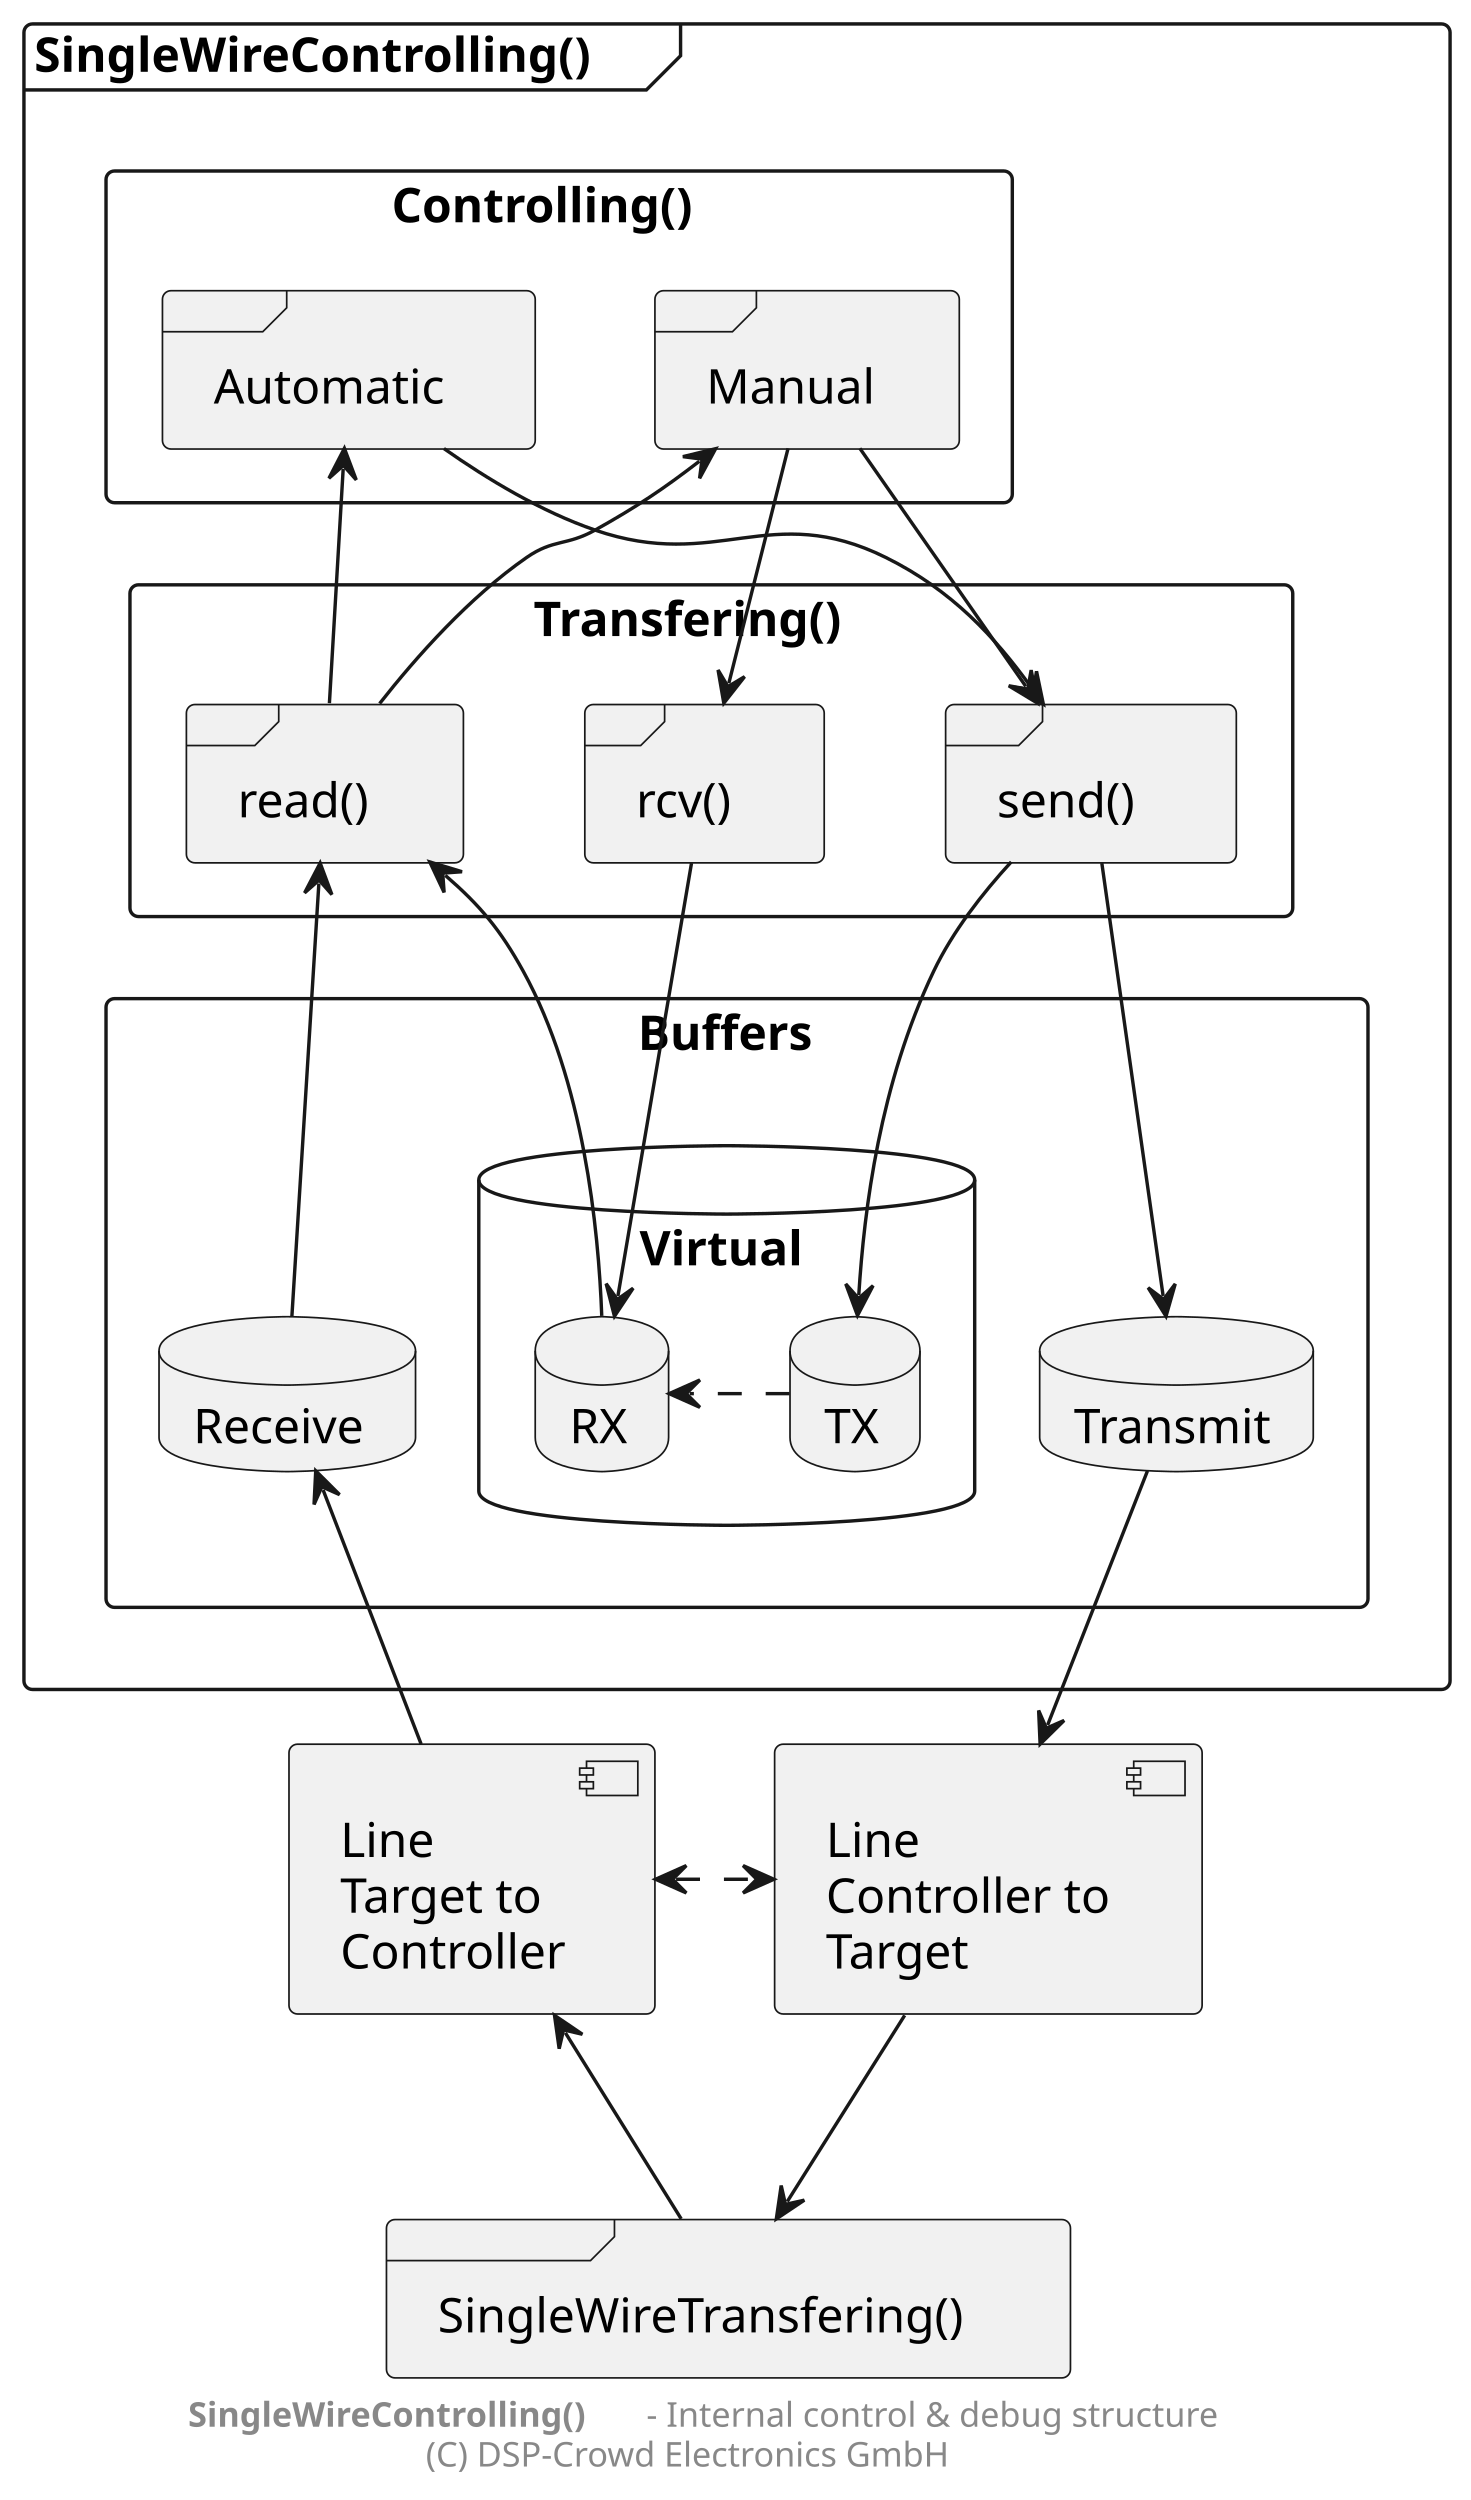
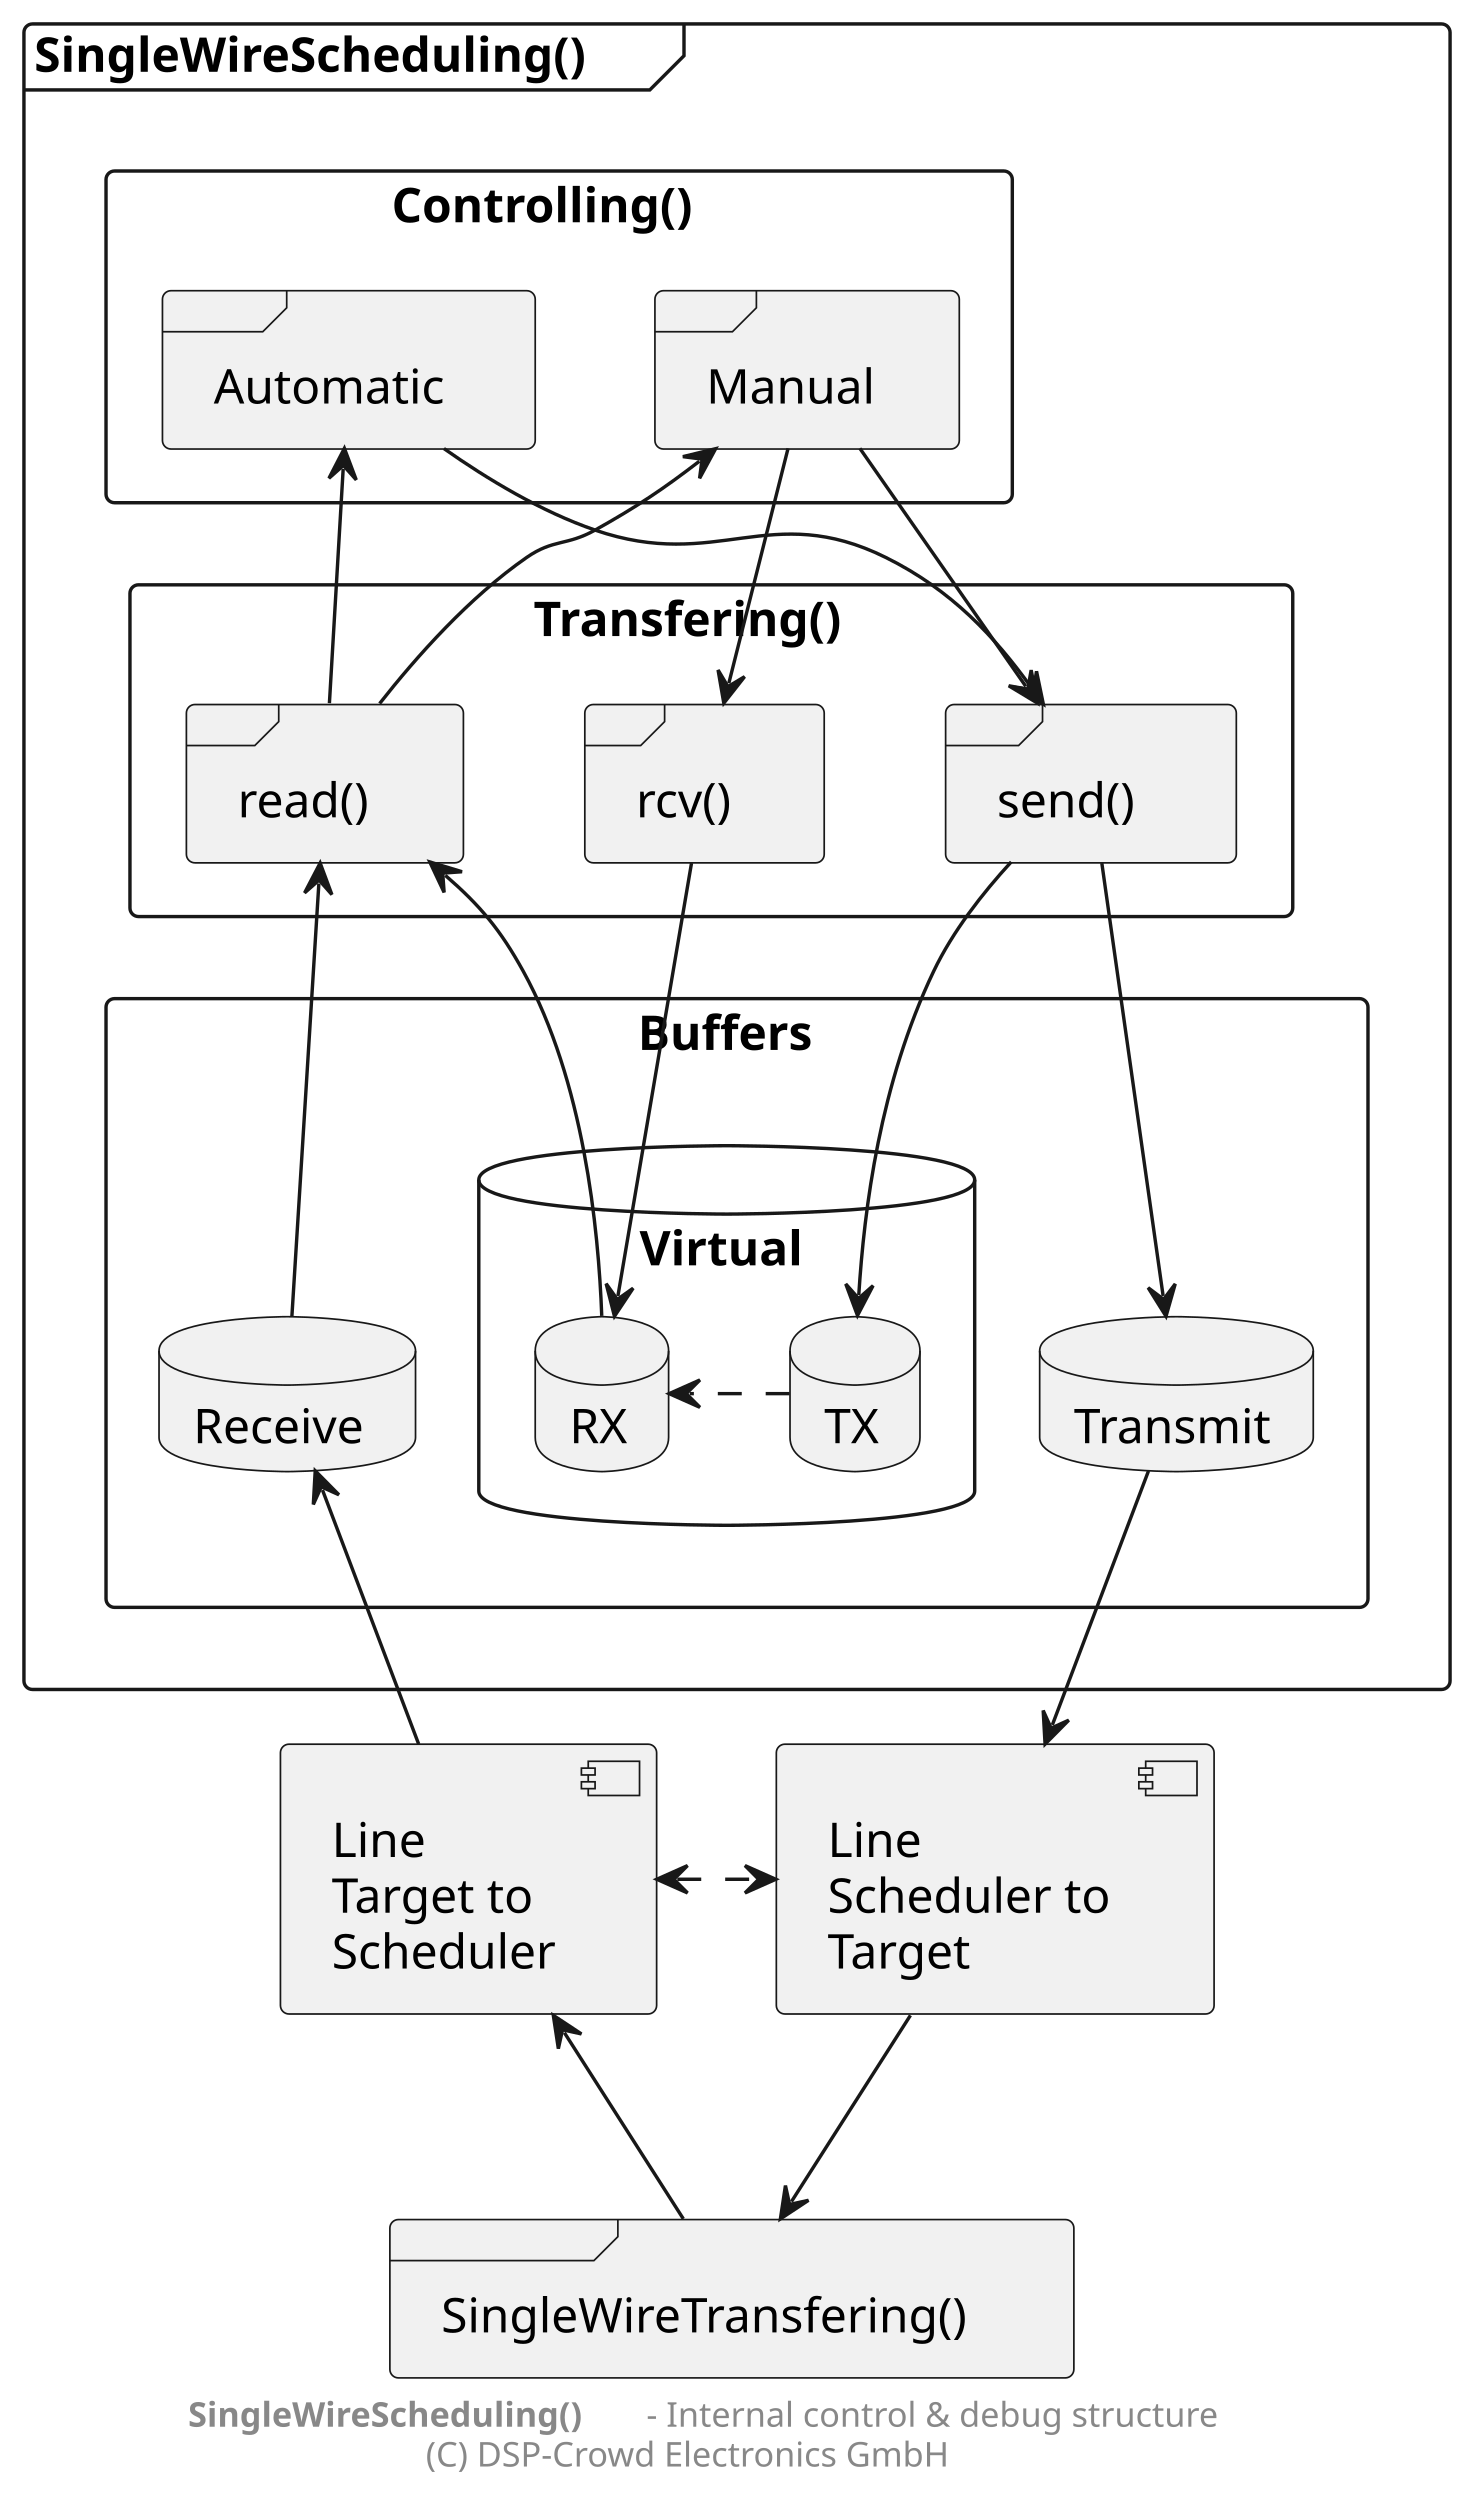
<svg xmlns="http://www.w3.org/2000/svg" contentStyleType="text/css" height="731px" preserveAspectRatio="none" style="width:430px;height:731px;background:#FFFFFF;" version="1.1" viewBox="0 0 430 731" width="430px" zoomAndPan="magnify">
  <defs />
  <g>
    <g id="cluster_pGw">
      <rect fill="none" height="487" rx="2.5" ry="2.5" style="stroke:#181818;stroke-width:1.0;" width="417" x="7" y="7" />
-       <path d="M199,7 L199,16.297 L189,26.297 L7,26.297 " fill="none" style="stroke:#181818;stroke-width:1.0;" />
-       <text fill="#000000" font-family="sans-serif" font-size="14" font-weight="bold" lengthAdjust="spacing" textLength="182" x="10" y="20.995">SingleWireControlling()</text>
+       <path d="M200,7 L200,16.297 L190,26.297 L7,26.297 " fill="none" style="stroke:#181818;stroke-width:1.0;" />
+       <text fill="#000000" font-family="sans-serif" font-size="14" font-weight="bold" lengthAdjust="spacing" textLength="183" x="10" y="20.995">SingleWireScheduling()</text>
    </g>
    <g id="cluster_pCtrl">
      <rect fill="none" height="97" rx="2.5" ry="2.5" style="stroke:#181818;stroke-width:1.0;" width="265" x="31" y="50" />
      <text fill="#000000" font-family="sans-serif" font-size="14" font-weight="bold" lengthAdjust="spacing" textLength="98" x="114.5" y="64.995">Controlling()</text>
    </g>
    <g id="cluster_pTrans">
      <rect fill="none" height="97" rx="2.5" ry="2.5" style="stroke:#181818;stroke-width:1.0;" width="340" x="38" y="171" />
      <text fill="#000000" font-family="sans-serif" font-size="14" font-weight="bold" lengthAdjust="spacing" textLength="104" x="156" y="185.995">Transfering()</text>
    </g>
    <g id="cluster_sBuf">
      <rect fill="none" height="178" rx="2.5" ry="2.5" style="stroke:#181818;stroke-width:1.0;" width="369" x="31" y="292" />
      <text fill="#000000" font-family="sans-serif" font-size="14" font-weight="bold" lengthAdjust="spacing" textLength="58" x="186.5" y="306.995">Buffers</text>
    </g>
    <g id="cluster_sBufVirt">
      <path d="M140,345 C140,335 212.5,335 212.5,335 C212.5,335 285,335 285,345 L285,436 C285,446 212.5,446 212.5,446 C212.5,446 140,446 140,436 L140,345 " fill="none" style="stroke:#181818;stroke-width:1.0;" />
      <path d="M140,345 C140,355 212.5,355 212.5,355 C212.5,355 285,355 285,345 " fill="none" style="stroke:#181818;stroke-width:1.0;" />
      <text fill="#000000" font-family="sans-serif" font-size="14" font-weight="bold" lengthAdjust="spacing" textLength="51" x="187" y="369.995">Virtual</text>
    </g>
    <g id="elem_pAuto">
      <rect fill="#F1F1F1" height="46.297" rx="2.5" ry="2.5" style="stroke:#181818;stroke-width:0.5;" width="109" x="47.5" y="85" />
      <path d="M83.833,85 L83.833,90 L76.833,97 L47.5,97 " fill="none" style="stroke:#181818;stroke-width:0.5;" />
      <text fill="#000000" font-family="sans-serif" font-size="14" lengthAdjust="spacing" textLength="69" x="62.5" y="117.995">Automatic</text>
    </g>
    <g id="elem_pManual">
      <rect fill="#F1F1F1" height="46.297" rx="2.5" ry="2.5" style="stroke:#181818;stroke-width:0.5;" width="89" x="191.5" y="85" />
      <path d="M221.167,85 L221.167,90 L214.167,97 L191.5,97 " fill="none" style="stroke:#181818;stroke-width:0.5;" />
      <text fill="#000000" font-family="sans-serif" font-size="14" lengthAdjust="spacing" textLength="49" x="206.5" y="117.995">Manual</text>
    </g>
    <g id="elem_pRcv">
      <rect fill="#F1F1F1" height="46.297" rx="2.5" ry="2.5" style="stroke:#181818;stroke-width:0.5;" width="70" x="171" y="206" />
      <path d="M194.333,206 L194.333,211 L187.333,218 L171,218 " fill="none" style="stroke:#181818;stroke-width:0.5;" />
      <text fill="#000000" font-family="sans-serif" font-size="14" lengthAdjust="spacing" textLength="30" x="186" y="238.995">rcv()</text>
    </g>
    <g id="elem_pSend">
      <rect fill="#F1F1F1" height="46.297" rx="2.5" ry="2.5" style="stroke:#181818;stroke-width:0.5;" width="85" x="276.5" y="206" />
      <path d="M304.833,206 L304.833,211 L297.833,218 L276.5,218 " fill="none" style="stroke:#181818;stroke-width:0.5;" />
      <text fill="#000000" font-family="sans-serif" font-size="14" lengthAdjust="spacing" textLength="45" x="291.5" y="238.995">send()</text>
    </g>
    <g id="elem_pRead">
      <rect fill="#F1F1F1" height="46.297" rx="2.5" ry="2.5" style="stroke:#181818;stroke-width:0.5;" width="81" x="54.5" y="206" />
      <path d="M81.5,206 L81.5,211 L74.5,218 L54.5,218 " fill="none" style="stroke:#181818;stroke-width:0.5;" />
      <text fill="#000000" font-family="sans-serif" font-size="14" lengthAdjust="spacing" textLength="41" x="69.5" y="238.995">read()</text>
    </g>
    <g id="elem_sBufUartTmit">
      <path d="M304,395 C304,385 344,385 344,385 C344,385 384,385 384,395 L384,420.297 C384,430.297 344,430.297 344,430.297 C344,430.297 304,430.297 304,420.297 L304,395 " fill="#F1F1F1" style="stroke:#181818;stroke-width:0.5;" />
      <path d="M304,395 C304,405 344,405 344,405 C344,405 384,405 384,395 " fill="none" style="stroke:#181818;stroke-width:0.5;" />
      <text fill="#000000" font-family="sans-serif" font-size="14" lengthAdjust="spacing" textLength="60" x="314" y="421.995">Transmit</text>
    </g>
    <g id="elem_sBufUartRcv">
      <path d="M46.5,395 C46.5,385 84,385 84,385 C84,385 121.5,385 121.5,395 L121.5,420.297 C121.5,430.297 84,430.297 84,430.297 C84,430.297 46.5,430.297 46.5,420.297 L46.5,395 " fill="#F1F1F1" style="stroke:#181818;stroke-width:0.5;" />
      <path d="M46.5,395 C46.5,405 84,405 84,405 C84,405 121.5,405 121.5,395 " fill="none" style="stroke:#181818;stroke-width:0.5;" />
      <text fill="#000000" font-family="sans-serif" font-size="14" lengthAdjust="spacing" textLength="55" x="56.5" y="421.995">Receive</text>
    </g>
    <g id="elem_sTx">
      <path d="M231,395 C231,385 250,385 250,385 C250,385 269,385 269,395 L269,420.297 C269,430.297 250,430.297 250,430.297 C250,430.297 231,430.297 231,420.297 L231,395 " fill="#F1F1F1" style="stroke:#181818;stroke-width:0.5;" />
      <path d="M231,395 C231,405 250,405 250,405 C250,405 269,405 269,395 " fill="none" style="stroke:#181818;stroke-width:0.5;" />
      <text fill="#000000" font-family="sans-serif" font-size="14" lengthAdjust="spacing" textLength="18" x="241" y="421.995">TX</text>
    </g>
    <g id="elem_sRx">
      <path d="M156.5,395 C156.5,385 176,385 176,385 C176,385 195.5,385 195.5,395 L195.5,420.297 C195.5,430.297 176,430.297 176,430.297 C176,430.297 156.5,430.297 156.5,420.297 L156.5,395 " fill="#F1F1F1" style="stroke:#181818;stroke-width:0.5;" />
      <path d="M156.5,395 C156.5,405 176,405 176,405 C176,405 195.5,405 195.5,395 " fill="none" style="stroke:#181818;stroke-width:0.5;" />
      <text fill="#000000" font-family="sans-serif" font-size="14" lengthAdjust="spacing" textLength="19" x="166.5" y="421.995">RX</text>
    </g>
    <g id="elem_pSwt">
-       <rect fill="#F1F1F1" height="46.297" rx="2.5" ry="2.5" style="stroke:#181818;stroke-width:0.5;" width="200" x="113" y="649" />
-       <path d="M179.667,649 L179.667,654 L172.667,661 L113,661 " fill="none" style="stroke:#181818;stroke-width:0.5;" />
-       <text fill="#000000" font-family="sans-serif" font-size="14" lengthAdjust="spacing" textLength="160" x="128" y="681.995">SingleWireTransfering()</text>
+       <rect fill="#F1F1F1" height="46.297" rx="2.5" ry="2.5" style="stroke:#181818;stroke-width:0.5;" width="200" x="114" y="649" />
+       <path d="M180.667,649 L180.667,654 L173.667,661 L114,661 " fill="none" style="stroke:#181818;stroke-width:0.5;" />
+       <text fill="#000000" font-family="sans-serif" font-size="14" lengthAdjust="spacing" textLength="160" x="129" y="681.995">SingleWireTransfering()</text>
    </g>
    <g id="elem_pLineCtt">
-       <rect fill="#F1F1F1" height="78.891" rx="2.5" ry="2.5" style="stroke:#181818;stroke-width:0.5;" width="125" x="226.5" y="510" />
-       <rect fill="#F1F1F1" height="10" style="stroke:#181818;stroke-width:0.5;" width="15" x="331.5" y="515" />
-       <rect fill="#F1F1F1" height="2" style="stroke:#181818;stroke-width:0.5;" width="4" x="329.5" y="517" />
-       <rect fill="#F1F1F1" height="2" style="stroke:#181818;stroke-width:0.5;" width="4" x="329.5" y="521" />
-       <text fill="#000000" font-family="sans-serif" font-size="14" lengthAdjust="spacing" textLength="28" x="241.5" y="542.995">Line</text>
-       <text fill="#000000" font-family="sans-serif" font-size="14" lengthAdjust="spacing" textLength="85" x="241.5" y="559.292">Controller to</text>
-       <text fill="#000000" font-family="sans-serif" font-size="14" lengthAdjust="spacing" textLength="45" x="241.5" y="575.589">Target</text>
+       <rect fill="#F1F1F1" height="78.891" rx="2.5" ry="2.5" style="stroke:#181818;stroke-width:0.5;" width="128" x="227" y="510" />
+       <rect fill="#F1F1F1" height="10" style="stroke:#181818;stroke-width:0.5;" width="15" x="335" y="515" />
+       <rect fill="#F1F1F1" height="2" style="stroke:#181818;stroke-width:0.5;" width="4" x="333" y="517" />
+       <rect fill="#F1F1F1" height="2" style="stroke:#181818;stroke-width:0.5;" width="4" x="333" y="521" />
+       <text fill="#000000" font-family="sans-serif" font-size="14" lengthAdjust="spacing" textLength="28" x="242" y="542.995">Line</text>
+       <text fill="#000000" font-family="sans-serif" font-size="14" lengthAdjust="spacing" textLength="88" x="242" y="559.292">Scheduler to</text>
+       <text fill="#000000" font-family="sans-serif" font-size="14" lengthAdjust="spacing" textLength="45" x="242" y="575.589">Target</text>
    </g>
    <g id="elem_pLineTtc">
-       <rect fill="#F1F1F1" height="78.891" rx="2.5" ry="2.5" style="stroke:#181818;stroke-width:0.5;" width="107" x="84.5" y="510" />
-       <rect fill="#F1F1F1" height="10" style="stroke:#181818;stroke-width:0.5;" width="15" x="171.5" y="515" />
-       <rect fill="#F1F1F1" height="2" style="stroke:#181818;stroke-width:0.5;" width="4" x="169.5" y="517" />
-       <rect fill="#F1F1F1" height="2" style="stroke:#181818;stroke-width:0.5;" width="4" x="169.5" y="521" />
-       <text fill="#000000" font-family="sans-serif" font-size="14" lengthAdjust="spacing" textLength="28" x="99.5" y="542.995">Line</text>
-       <text fill="#000000" font-family="sans-serif" font-size="14" lengthAdjust="spacing" textLength="63" x="99.5" y="559.292">Target to</text>
-       <text fill="#000000" font-family="sans-serif" font-size="14" lengthAdjust="spacing" textLength="67" x="99.5" y="575.589">Controller</text>
+       <rect fill="#F1F1F1" height="78.891" rx="2.5" ry="2.5" style="stroke:#181818;stroke-width:0.5;" width="110" x="82" y="510" />
+       <rect fill="#F1F1F1" height="10" style="stroke:#181818;stroke-width:0.5;" width="15" x="172" y="515" />
+       <rect fill="#F1F1F1" height="2" style="stroke:#181818;stroke-width:0.5;" width="4" x="170" y="517" />
+       <rect fill="#F1F1F1" height="2" style="stroke:#181818;stroke-width:0.5;" width="4" x="170" y="521" />
+       <text fill="#000000" font-family="sans-serif" font-size="14" lengthAdjust="spacing" textLength="28" x="97" y="542.995">Line</text>
+       <text fill="#000000" font-family="sans-serif" font-size="14" lengthAdjust="spacing" textLength="63" x="97" y="559.292">Target to</text>
+       <text fill="#000000" font-family="sans-serif" font-size="14" lengthAdjust="spacing" textLength="70" x="97" y="575.589">Scheduler</text>
    </g>
    <g id="link_sTx_sRx">
      <path d="M230.89,407.5 C219.15,407.5 213.4,407.5 201.66,407.5 " fill="none" id="sTx-to-sRx" style="stroke:#181818;stroke-width:1.0;stroke-dasharray:7.0,7.0;" />
      <polygon fill="#181818" points="195.66,407.5,204.66,411.5,200.66,407.5,204.66,403.5,195.66,407.5" style="stroke:#181818;stroke-width:1.0;" />
    </g>
    <g id="link_pAuto_pSend">
      <path d="M129.8,131.16 C142.54,140.12 158.29,149.6 174,155 C209.88,167.34 224.99,146.17 259,163 C278.27,172.54 290.909,186.207 301.579,201.057 " fill="none" id="pAuto-to-pSend" style="stroke:#181818;stroke-width:1.0;" />
      <polygon fill="#181818" points="305.08,205.93,303.077,196.287,302.162,201.869,296.58,200.955,305.08,205.93" style="stroke:#181818;stroke-width:1.0;" />
    </g>
    <g id="link_pAuto_pRead">
      <path d="M100.347,137.09 C99.097,158.33 97.57,184.28 96.32,205.61 " fill="none" id="pAuto-backto-pRead" style="stroke:#181818;stroke-width:1.0;" />
      <polygon fill="#181818" points="100.7,131.1,96.178,139.85,100.406,136.091,104.164,140.32,100.7,131.1" style="stroke:#181818;stroke-width:1.0;" />
    </g>
    <g id="link_pManual_pSend">
      <path d="M251.42,131.1 C266.23,152.34 285.067,179.359 299.947,200.689 " fill="none" id="pManual-to-pSend" style="stroke:#181818;stroke-width:1.0;" />
      <polygon fill="#181818" points="303.38,205.61,301.511,195.94,300.519,201.509,294.95,200.517,303.38,205.61" style="stroke:#181818;stroke-width:1.0;" />
    </g>
    <g id="link_pManual_pRcv">
      <path d="M230.43,131.1 C225.07,152.34 218.487,178.462 213.107,199.792 " fill="none" id="pManual-to-pRcv" style="stroke:#181818;stroke-width:1.0;" />
      <polygon fill="#181818" points="211.64,205.61,217.72,197.862,212.863,200.762,209.963,195.905,211.64,205.61" style="stroke:#181818;stroke-width:1.0;" />
    </g>
    <g id="link_pManual_pRead">
      <path d="M204.496,134.861 C193.926,143.001 186.17,148.2 174,155 C165.64,159.67 161.86,157.54 154,163 C137.23,174.65 121.85,191.91 111,205.72 " fill="none" id="pManual-backto-pRead" style="stroke:#181818;stroke-width:1.0;" />
      <polygon fill="#181818" points="209.25,131.2,199.679,133.522,205.289,134.251,204.56,139.861,209.25,131.2" style="stroke:#181818;stroke-width:1.0;" />
    </g>
    <g id="link_pSend_sBufUartTmit">
      <path d="M322.17,252.35 C327,286.49 335.329,345.249 340.099,378.939 " fill="none" id="pSend-to-sBufUartTmit" style="stroke:#181818;stroke-width:1.0;" />
      <polygon fill="#181818" points="340.94,384.88,343.639,375.408,340.239,379.929,335.718,376.53,340.94,384.88" style="stroke:#181818;stroke-width:1.0;" />
    </g>
    <g id="link_pSend_sTx">
      <path d="M295.68,252.02 C287.31,261.15 278.57,272.33 273,284 C257.33,316.8 252.696,353.322 251.106,378.672 " fill="none" id="pSend-to-sTx" style="stroke:#181818;stroke-width:1.0;" />
      <polygon fill="#181818" points="250.73,384.66,255.286,375.928,251.043,379.67,247.301,375.427,250.73,384.66" style="stroke:#181818;stroke-width:1.0;" />
    </g>
    <g id="link_pRcv_sRx">
      <path d="M202.2,252.35 C196.4,286.49 186.406,345.275 180.676,378.965 " fill="none" id="pRcv-to-sRx" style="stroke:#181818;stroke-width:1.0;" />
      <polygon fill="#181818" points="179.67,384.88,185.122,376.678,180.508,379.951,177.236,375.337,179.67,384.88" style="stroke:#181818;stroke-width:1.0;" />
    </g>
    <g id="link_pRead_sRx">
      <path d="M130.207,255.957 C140.397,264.777 146.3,271.83 153,284 C170.64,316.03 175.01,359.16 175.95,384.77 " fill="none" id="pRead-backto-sRx" style="stroke:#181818;stroke-width:1.0;" />
      <polygon fill="#181818" points="125.67,252.03,129.857,260.945,129.451,255.302,135.093,254.896,125.67,252.03" style="stroke:#181818;stroke-width:1.0;" />
    </g>
    <g id="link_pRead_sBufUartRcv">
      <path d="M93.236,258.338 C91.106,292.478 87.45,351.19 85.35,384.88 " fill="none" id="pRead-backto-sBufUartRcv" style="stroke:#181818;stroke-width:1.0;" />
      <polygon fill="#181818" points="93.61,252.35,89.057,261.084,93.299,257.34,97.042,261.582,93.61,252.35" style="stroke:#181818;stroke-width:1.0;" />
    </g>
    <g id="link_sBufUartTmit_pLineCtt">
-       <path d="M335.53,430.07 C327.18,451.31 316.445,478.656 306.325,504.396 " fill="none" id="sBufUartTmit-to-pLineCtt" style="stroke:#181818;stroke-width:1.0;" />
-       <polygon fill="#181818" points="304.13,509.98,311.146,503.068,305.959,505.327,303.7,500.14,304.13,509.98" style="stroke:#181818;stroke-width:1.0;" />
+       <path d="M335.83,430.07 C327.79,451.31 317.455,478.629 307.705,504.369 " fill="none" id="sBufUartTmit-to-pLineCtt" style="stroke:#181818;stroke-width:1.0;" />
+       <polygon fill="#181818" points="305.58,509.98,312.509,502.981,307.351,505.304,305.027,500.147,305.58,509.98" style="stroke:#181818;stroke-width:1.0;" />
    </g>
    <g id="link_sBufUartRcv_pLineTtc">
-       <path d="M94.479,435.668 C102.669,456.908 113.21,484.24 123.14,509.98 " fill="none" id="sBufUartRcv-backto-pLineTtc" style="stroke:#181818;stroke-width:1.0;" />
-       <polygon fill="#181818" points="92.32,430.07,91.826,439.906,94.119,434.735,99.29,437.028,92.32,430.07" style="stroke:#181818;stroke-width:1.0;" />
+       <path d="M94.294,435.681 C102.334,456.921 112.67,484.24 122.42,509.98 " fill="none" id="sBufUartRcv-backto-pLineTtc" style="stroke:#181818;stroke-width:1.0;" />
+       <polygon fill="#181818" points="92.17,430.07,91.615,439.903,93.94,434.746,99.097,437.071,92.17,430.07" style="stroke:#181818;stroke-width:1.0;" />
    </g>
    <g id="link_pLineTtc_pLineCtt">
-       <path d="M197.68,549.5 C209.21,549.5 208.74,549.5 220.27,549.5 " fill="none" id="pLineTtc-pLineCtt" style="stroke:#181818;stroke-width:1.0;stroke-dasharray:7.0,7.0;" />
-       <polygon fill="#181818" points="191.68,549.5,200.68,553.5,196.68,549.5,200.68,545.5,191.68,549.5" style="stroke:#181818;stroke-width:1.0;" />
-       <polygon fill="#181818" points="226.27,549.5,217.27,545.5,221.27,549.5,217.27,553.5,226.27,549.5" style="stroke:#181818;stroke-width:1.0;" />
+       <path d="M198.04,549.5 C209.64,549.5 209.24,549.5 220.83,549.5 " fill="none" id="pLineTtc-pLineCtt" style="stroke:#181818;stroke-width:1.0;stroke-dasharray:7.0,7.0;" />
+       <polygon fill="#181818" points="192.04,549.5,201.04,553.5,197.04,549.5,201.04,545.5,192.04,549.5" style="stroke:#181818;stroke-width:1.0;" />
+       <polygon fill="#181818" points="226.83,549.5,217.83,545.5,221.83,549.5,217.83,553.5,226.83,549.5" style="stroke:#181818;stroke-width:1.0;" />
    </g>
    <g id="link_pLineCtt_pSwt">
-       <path d="M264.53,589.29 C252.12,608.97 240.702,627.086 230.202,643.726 " fill="none" id="pLineCtt-to-pSwt" style="stroke:#181818;stroke-width:1.0;" />
-       <polygon fill="#181818" points="227,648.8,235.186,643.323,229.668,644.572,228.42,639.054,227,648.8" style="stroke:#181818;stroke-width:1.0;" />
+       <path d="M266.21,589.29 C253.64,608.97 242.05,627.104 231.42,643.744 " fill="none" id="pLineCtt-to-pSwt" style="stroke:#181818;stroke-width:1.0;" />
+       <polygon fill="#181818" points="228.19,648.8,236.406,643.369,230.882,644.586,229.664,639.062,228.19,648.8" style="stroke:#181818;stroke-width:1.0;" />
    </g>
    <g id="link_pLineTtc_pSwt">
-       <path d="M165.311,594.384 C177.561,614.064 188.82,632.16 199.18,648.8 " fill="none" id="pLineTtc-backto-pSwt" style="stroke:#181818;stroke-width:1.0;" />
-       <polygon fill="#181818" points="162.14,589.29,163.5,599.044,164.782,593.535,170.292,594.817,162.14,589.29" style="stroke:#181818;stroke-width:1.0;" />
+       <path d="M165.02,594.347 C177.59,614.027 189.18,632.16 199.81,648.8 " fill="none" id="pLineTtc-backto-pSwt" style="stroke:#181818;stroke-width:1.0;" />
+       <polygon fill="#181818" points="161.79,589.29,163.263,599.028,164.481,593.504,170.006,594.722,161.79,589.29" style="stroke:#181818;stroke-width:1.0;" />
    </g>
-     <text fill="#888888" font-family="sans-serif" font-size="10" font-weight="bold" lengthAdjust="spacing" textLength="131" x="55" y="709.579">SingleWireControlling()</text>
+     <text fill="#888888" font-family="sans-serif" font-size="10" font-weight="bold" lengthAdjust="spacing" textLength="131" x="55" y="709.579">SingleWireScheduling()</text>
    <text fill="#888888" font-family="sans-serif" font-size="10" lengthAdjust="spacing" textLength="172" x="189" y="709.579">- Internal control &amp; debug structure</text>
    <text fill="#888888" font-family="sans-serif" font-size="10" lengthAdjust="spacing" textLength="167" x="124.5" y="721.22">(C) DSP-Crowd Electronics GmbH</text>
  </g>
</svg>
